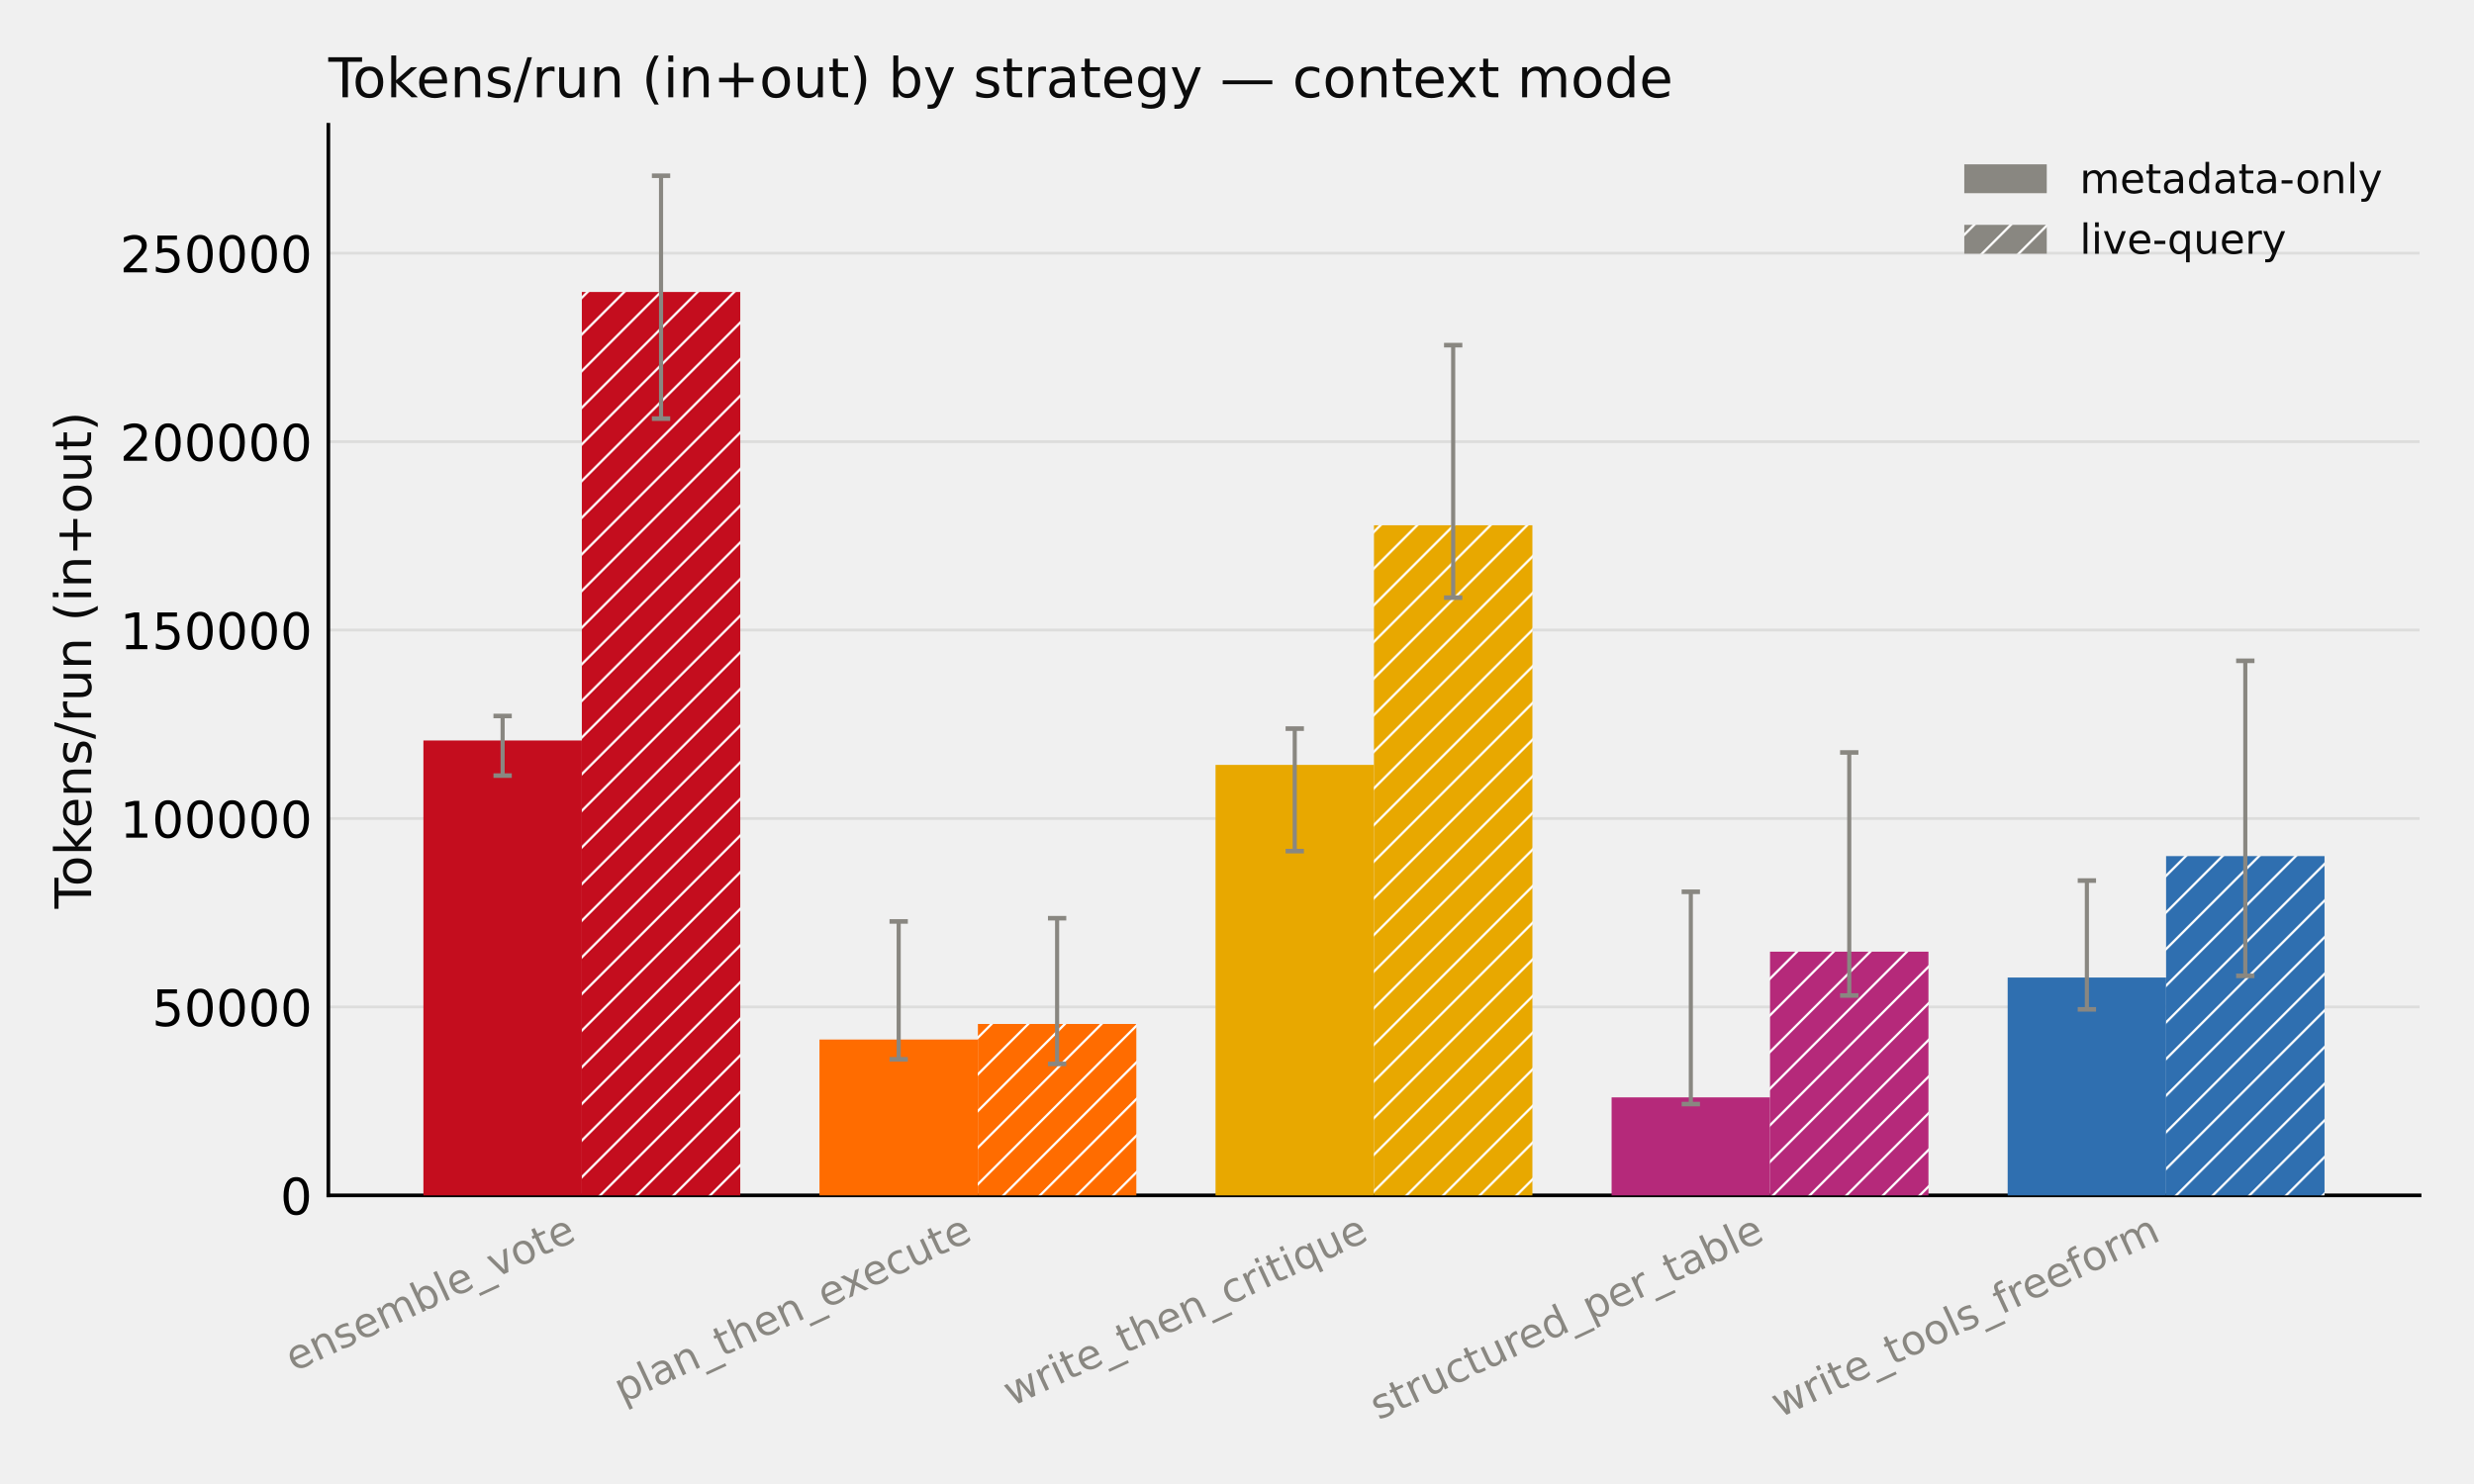
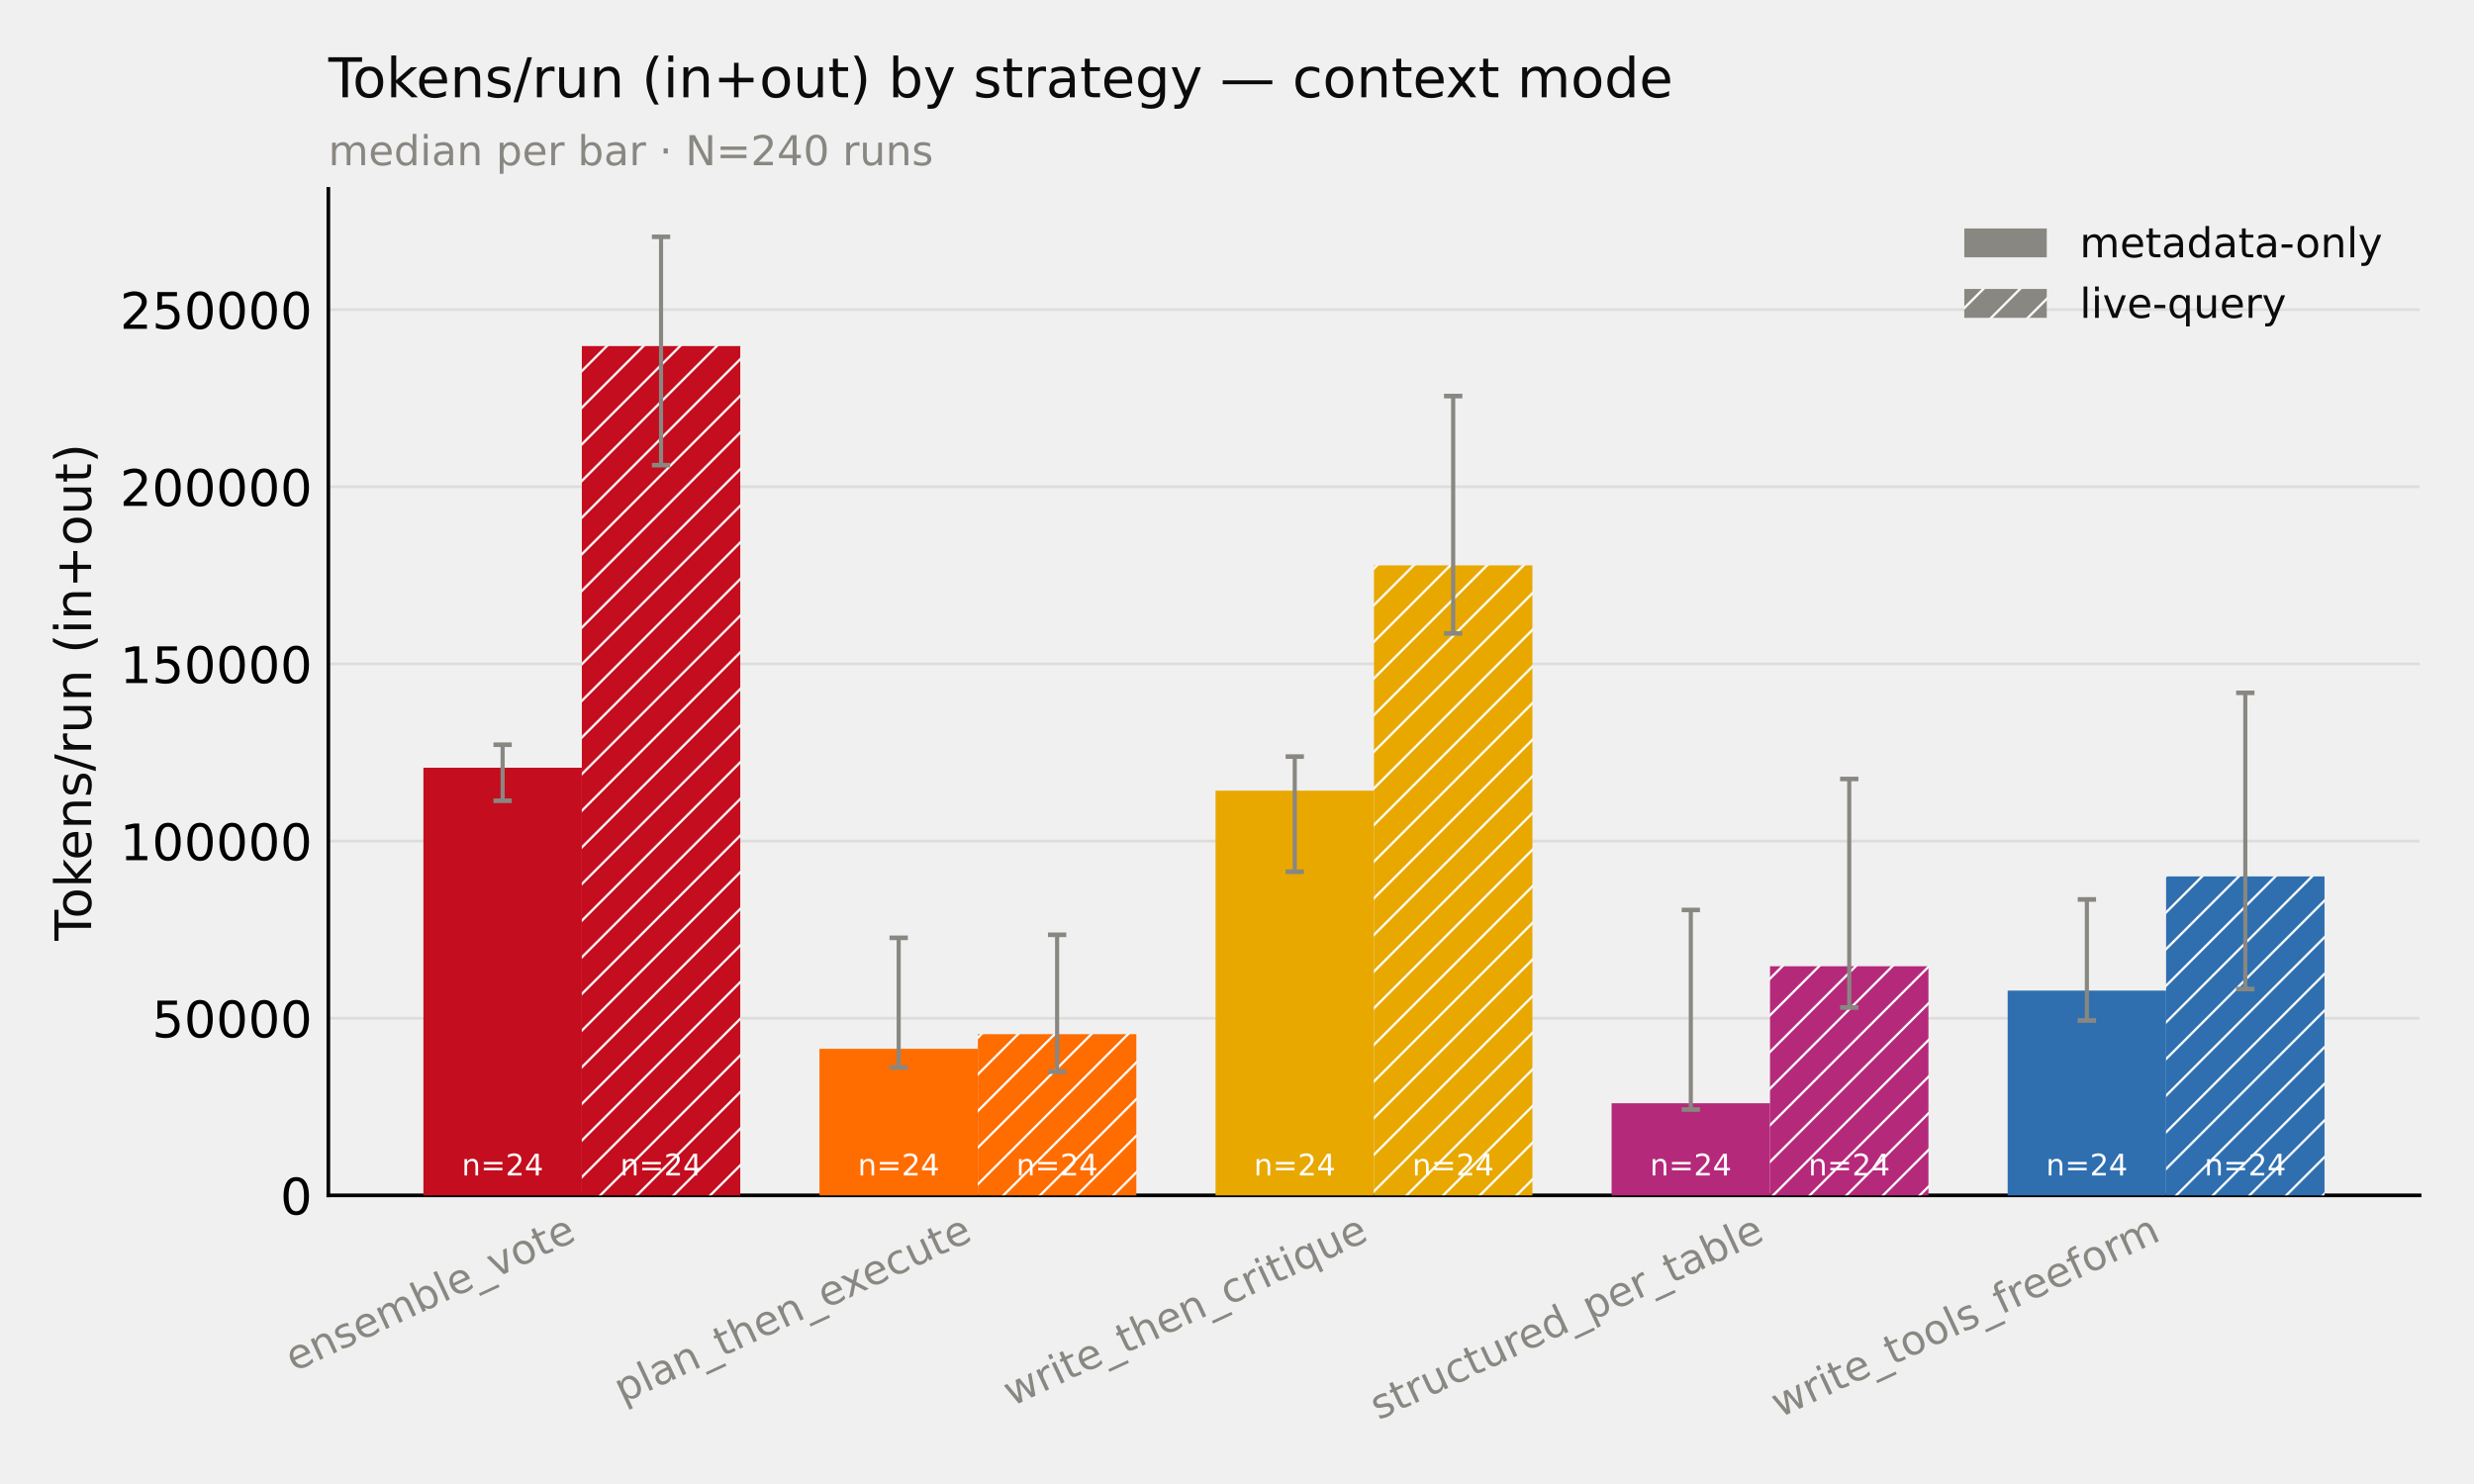
<svg xmlns="http://www.w3.org/2000/svg" xmlns:xlink="http://www.w3.org/1999/xlink" width="540pt" height="324pt" viewBox="0 0 540 324" version="1.1">
  <defs>
    <style type="text/css">*{stroke-linejoin: round; stroke-linecap: butt}</style>
  </defs>
  <g id="figure_1">
    <g id="patch_1">
      <path d="M 0 324  L 540 324  L 540 0  L 0 0  L 0 324  z " style="fill: none" />
    </g>
    <g id="axes_1">
      <g id="patch_2">
-         <path d="M 71.67 260.982  L 528.12 260.982  L 528.12 27.24  L 71.67 27.24  L 71.67 260.982  z " style="fill: none" />
+         <path d="M 71.67 260.982  L 528.12 260.982  L 528.12 41.24  L 71.67 41.24  L 71.67 260.982  z " style="fill: none" />
      </g>
      <g id="matplotlib.axis_1">
        <g id="xtick_1">
          <g id="line2d_1" />
          <g id="text_1">
            <text style="font-size: 9px; font-family: 'DejaVu Sans', 'Bitstream Vera Sans', 'Computer Modern Sans Serif', 'Lucida Grande', 'Verdana', 'Geneva', 'Lucid', 'Arial', 'Helvetica', 'Avant Garde', sans-serif; fill: #898781" transform="translate(64.12176 299.5812) rotate(-25)">ensemble_vote</text>
          </g>
        </g>
        <g id="xtick_2">
          <g id="line2d_2" />
          <g id="text_2">
            <text style="font-size: 9px; font-family: 'DejaVu Sans', 'Bitstream Vera Sans', 'Computer Modern Sans Serif', 'Lucida Grande', 'Verdana', 'Geneva', 'Lucid', 'Arial', 'Helvetica', 'Avant Garde', sans-serif; fill: #898781" transform="translate(135.8859 306.4289) rotate(-25)">plan_then_execute</text>
          </g>
        </g>
        <g id="xtick_3">
          <g id="line2d_3" />
          <g id="text_3">
            <text style="font-size: 9px; font-family: 'DejaVu Sans', 'Bitstream Vera Sans', 'Computer Modern Sans Serif', 'Lucida Grande', 'Verdana', 'Geneva', 'Lucid', 'Arial', 'Helvetica', 'Avant Garde', sans-serif; fill: #898781" transform="translate(220.8449 307.1236) rotate(-25)">write_then_critique</text>
          </g>
        </g>
        <g id="xtick_4">
          <g id="line2d_4" />
          <g id="text_4">
            <text style="font-size: 9px; font-family: 'DejaVu Sans', 'Bitstream Vera Sans', 'Computer Modern Sans Serif', 'Lucida Grande', 'Verdana', 'Geneva', 'Lucid', 'Arial', 'Helvetica', 'Avant Garde', sans-serif; fill: #898781" transform="translate(300.8919 310.1088) rotate(-25)">structured_per_table</text>
          </g>
        </g>
        <g id="xtick_5">
          <g id="line2d_5" />
          <g id="text_5">
            <text style="font-size: 9px; font-family: 'DejaVu Sans', 'Bitstream Vera Sans', 'Computer Modern Sans Serif', 'Lucida Grande', 'Verdana', 'Geneva', 'Lucid', 'Arial', 'Helvetica', 'Avant Garde', sans-serif; fill: #898781" transform="translate(388.4407 309.5959) rotate(-25)">write_tools_freeform</text>
          </g>
        </g>
      </g>
      <g id="matplotlib.axis_2">
        <g id="ytick_1">
          <g id="line2d_6">
-             <path d="M 71.67 260.982  L 528.12 260.982  " clip-path="url(#pd86125dd44)" style="fill: none; stroke: #898781; stroke-opacity: 0.18; stroke-width: 0.6; stroke-linecap: square" />
+             <path d="M 71.67 260.982  L 528.12 260.982  " clip-path="url(#pc1717c71fb)" style="fill: none; stroke: #898781; stroke-opacity: 0.18; stroke-width: 0.6; stroke-linecap: square" />
          </g>
          <g id="line2d_7" />
          <g id="text_6">
            <text style="font-size: 11px; font-family: 'DejaVu Sans', 'Bitstream Vera Sans', 'Computer Modern Sans Serif', 'Lucida Grande', 'Verdana', 'Geneva', 'Lucid', 'Arial', 'Helvetica', 'Avant Garde', sans-serif; text-anchor: end" x="68.17" y="265.161" transform="rotate(-0 68.17 265.1614)">0</text>
          </g>
        </g>
        <g id="ytick_2">
          <g id="line2d_8">
-             <path d="M 71.67 219.842  L 528.12 219.842  " clip-path="url(#pd86125dd44)" style="fill: none; stroke: #898781; stroke-opacity: 0.18; stroke-width: 0.6; stroke-linecap: square" />
+             <path d="M 71.67 222.306  L 528.12 222.306  " clip-path="url(#pc1717c71fb)" style="fill: none; stroke: #898781; stroke-opacity: 0.18; stroke-width: 0.6; stroke-linecap: square" />
          </g>
          <g id="line2d_9" />
          <g id="text_7">
-             <text style="font-size: 11px; font-family: 'DejaVu Sans', 'Bitstream Vera Sans', 'Computer Modern Sans Serif', 'Lucida Grande', 'Verdana', 'Geneva', 'Lucid', 'Arial', 'Helvetica', 'Avant Garde', sans-serif; text-anchor: end" x="68.17" y="224.021" transform="rotate(-0 68.17 224.0208)">50000</text>
+             <text style="font-size: 11px; font-family: 'DejaVu Sans', 'Bitstream Vera Sans', 'Computer Modern Sans Serif', 'Lucida Grande', 'Verdana', 'Geneva', 'Lucid', 'Arial', 'Helvetica', 'Avant Garde', sans-serif; text-anchor: end" x="68.17" y="226.485" transform="rotate(-0 68.17 226.4849)">50000</text>
          </g>
        </g>
        <g id="ytick_3">
          <g id="line2d_10">
-             <path d="M 71.67 178.701  L 528.12 178.701  " clip-path="url(#pd86125dd44)" style="fill: none; stroke: #898781; stroke-opacity: 0.18; stroke-width: 0.6; stroke-linecap: square" />
+             <path d="M 71.67 183.629  L 528.12 183.629  " clip-path="url(#pc1717c71fb)" style="fill: none; stroke: #898781; stroke-opacity: 0.18; stroke-width: 0.6; stroke-linecap: square" />
          </g>
          <g id="line2d_11" />
          <g id="text_8">
-             <text style="font-size: 11px; font-family: 'DejaVu Sans', 'Bitstream Vera Sans', 'Computer Modern Sans Serif', 'Lucida Grande', 'Verdana', 'Geneva', 'Lucid', 'Arial', 'Helvetica', 'Avant Garde', sans-serif; text-anchor: end" x="68.17" y="182.88" transform="rotate(-0 68.17 182.8801)">100000</text>
+             <text style="font-size: 11px; font-family: 'DejaVu Sans', 'Bitstream Vera Sans', 'Computer Modern Sans Serif', 'Lucida Grande', 'Verdana', 'Geneva', 'Lucid', 'Arial', 'Helvetica', 'Avant Garde', sans-serif; text-anchor: end" x="68.17" y="187.808" transform="rotate(-0 68.17 187.8084)">100000</text>
          </g>
        </g>
        <g id="ytick_4">
          <g id="line2d_12">
-             <path d="M 71.67 137.56  L 528.12 137.56  " clip-path="url(#pd86125dd44)" style="fill: none; stroke: #898781; stroke-opacity: 0.18; stroke-width: 0.6; stroke-linecap: square" />
+             <path d="M 71.67 144.953  L 528.12 144.953  " clip-path="url(#pc1717c71fb)" style="fill: none; stroke: #898781; stroke-opacity: 0.18; stroke-width: 0.6; stroke-linecap: square" />
          </g>
          <g id="line2d_13" />
          <g id="text_9">
-             <text style="font-size: 11px; font-family: 'DejaVu Sans', 'Bitstream Vera Sans', 'Computer Modern Sans Serif', 'Lucida Grande', 'Verdana', 'Geneva', 'Lucid', 'Arial', 'Helvetica', 'Avant Garde', sans-serif; text-anchor: end" x="68.17" y="141.74" transform="rotate(-0 68.17 141.7395)">150000</text>
+             <text style="font-size: 11px; font-family: 'DejaVu Sans', 'Bitstream Vera Sans', 'Computer Modern Sans Serif', 'Lucida Grande', 'Verdana', 'Geneva', 'Lucid', 'Arial', 'Helvetica', 'Avant Garde', sans-serif; text-anchor: end" x="68.17" y="149.132" transform="rotate(-0 68.17 149.1319)">150000</text>
          </g>
        </g>
        <g id="ytick_5">
          <g id="line2d_14">
-             <path d="M 71.67 96.42  L 528.12 96.42  " clip-path="url(#pd86125dd44)" style="fill: none; stroke: #898781; stroke-opacity: 0.18; stroke-width: 0.6; stroke-linecap: square" />
+             <path d="M 71.67 106.276  L 528.12 106.276  " clip-path="url(#pc1717c71fb)" style="fill: none; stroke: #898781; stroke-opacity: 0.18; stroke-width: 0.6; stroke-linecap: square" />
          </g>
          <g id="line2d_15" />
          <g id="text_10">
-             <text style="font-size: 11px; font-family: 'DejaVu Sans', 'Bitstream Vera Sans', 'Computer Modern Sans Serif', 'Lucida Grande', 'Verdana', 'Geneva', 'Lucid', 'Arial', 'Helvetica', 'Avant Garde', sans-serif; text-anchor: end" x="68.17" y="100.599" transform="rotate(-0 68.17 100.5989)">200000</text>
+             <text style="font-size: 11px; font-family: 'DejaVu Sans', 'Bitstream Vera Sans', 'Computer Modern Sans Serif', 'Lucida Grande', 'Verdana', 'Geneva', 'Lucid', 'Arial', 'Helvetica', 'Avant Garde', sans-serif; text-anchor: end" x="68.17" y="110.455" transform="rotate(-0 68.17 110.4554)">200000</text>
          </g>
        </g>
        <g id="ytick_6">
          <g id="line2d_16">
-             <path d="M 71.67 55.279  L 528.12 55.279  " clip-path="url(#pd86125dd44)" style="fill: none; stroke: #898781; stroke-opacity: 0.18; stroke-width: 0.6; stroke-linecap: square" />
+             <path d="M 71.67 67.6  L 528.12 67.6  " clip-path="url(#pc1717c71fb)" style="fill: none; stroke: #898781; stroke-opacity: 0.18; stroke-width: 0.6; stroke-linecap: square" />
          </g>
          <g id="line2d_17" />
          <g id="text_11">
-             <text style="font-size: 11px; font-family: 'DejaVu Sans', 'Bitstream Vera Sans', 'Computer Modern Sans Serif', 'Lucida Grande', 'Verdana', 'Geneva', 'Lucid', 'Arial', 'Helvetica', 'Avant Garde', sans-serif; text-anchor: end" x="68.17" y="59.458" transform="rotate(-0 68.17 59.45831)">250000</text>
+             <text style="font-size: 11px; font-family: 'DejaVu Sans', 'Bitstream Vera Sans', 'Computer Modern Sans Serif', 'Lucida Grande', 'Verdana', 'Geneva', 'Lucid', 'Arial', 'Helvetica', 'Avant Garde', sans-serif; text-anchor: end" x="68.17" y="71.779" transform="rotate(-0 68.17 71.7789)">250000</text>
          </g>
        </g>
        <g id="text_12">
-           <text style="font-size: 11px; font-family: 'DejaVu Sans', 'Bitstream Vera Sans', 'Computer Modern Sans Serif', 'Lucida Grande', 'Verdana', 'Geneva', 'Lucid', 'Arial', 'Helvetica', 'Avant Garde', sans-serif; text-anchor: middle; fill: #0b0b0b" x="19.89" y="144.111" transform="rotate(-90 19.88984 144.1111)">Tokens/run (in+out)</text>
+           <text style="font-size: 11px; font-family: 'DejaVu Sans', 'Bitstream Vera Sans', 'Computer Modern Sans Serif', 'Lucida Grande', 'Verdana', 'Geneva', 'Lucid', 'Arial', 'Helvetica', 'Avant Garde', sans-serif; text-anchor: middle; fill: #0b0b0b" x="19.89" y="151.111" transform="rotate(-90 19.88984 151.1111)">Tokens/run (in+out)</text>
        </g>
      </g>
      <g id="patch_3">
-         <path d="M 71.67 260.982  L 71.67 27.24  " style="fill: none; stroke: #000000; stroke-width: 0.8; stroke-linejoin: miter; stroke-linecap: square" />
+         <path d="M 71.67 260.982  L 71.67 41.24  " style="fill: none; stroke: #000000; stroke-width: 0.8; stroke-linejoin: miter; stroke-linecap: square" />
      </g>
      <g id="patch_4">
        <path d="M 71.67 260.982  L 528.12 260.982  " style="fill: none; stroke: #000000; stroke-width: 0.8; stroke-linejoin: miter; stroke-linecap: square" />
      </g>
      <g id="patch_5">
-         <path d="M 92.418 260.982  L 126.997 260.982  L 126.997 161.666  L 92.418 161.666  z " clip-path="url(#pd86125dd44)" style="fill: #c40d1e" />
+         <path d="M 92.418 260.982  L 126.997 260.982  L 126.997 167.614  L 92.418 167.614  z " clip-path="url(#pc1717c71fb)" style="fill: #c40d1e" />
      </g>
      <g id="patch_6">
-         <path d="M 178.867 260.982  L 213.446 260.982  L 213.446 226.954  L 178.867 226.954  z " clip-path="url(#pd86125dd44)" style="fill: #ff6c00" />
+         <path d="M 178.867 260.982  L 213.446 260.982  L 213.446 228.993  L 178.867 228.993  z " clip-path="url(#pc1717c71fb)" style="fill: #ff6c00" />
      </g>
      <g id="patch_7">
-         <path d="M 265.315 260.982  L 299.895 260.982  L 299.895 166.992  L 265.315 166.992  z " clip-path="url(#pd86125dd44)" style="fill: #e8a800" />
+         <path d="M 265.315 260.982  L 299.895 260.982  L 299.895 172.621  L 265.315 172.621  z " clip-path="url(#pc1717c71fb)" style="fill: #e8a800" />
      </g>
      <g id="patch_8">
-         <path d="M 351.764 260.982  L 386.344 260.982  L 386.344 239.581  L 351.764 239.581  z " clip-path="url(#pd86125dd44)" style="fill: #b5297a" />
+         <path d="M 351.764 260.982  L 386.344 260.982  L 386.344 240.863  L 351.764 240.863  z " clip-path="url(#pc1717c71fb)" style="fill: #b5297a" />
      </g>
      <g id="patch_9">
-         <path d="M 438.213 260.982  L 472.793 260.982  L 472.793 213.426  L 438.213 213.426  z " clip-path="url(#pd86125dd44)" style="fill: #2f6fb0" />
+         <path d="M 438.213 260.982  L 472.793 260.982  L 472.793 216.275  L 438.213 216.275  z " clip-path="url(#pc1717c71fb)" style="fill: #2f6fb0" />
      </g>
      <g id="patch_10">
-         <path d="M 126.997 260.982  L 161.577 260.982  L 161.577 63.749  L 126.997 63.749  z " clip-path="url(#pd86125dd44)" style="fill: url(#hcba8cc28bb)" />
+         <path d="M 126.997 260.982  L 161.577 260.982  L 161.577 75.562  L 126.997 75.562  z " clip-path="url(#pc1717c71fb)" style="fill: url(#hcba8cc28bb)" />
      </g>
      <g id="patch_11">
-         <path d="M 213.446 260.982  L 248.026 260.982  L 248.026 223.557  L 213.446 223.557  z " clip-path="url(#pd86125dd44)" style="fill: url(#hc1fb8087d0)" />
+         <path d="M 213.446 260.982  L 248.026 260.982  L 248.026 225.798  L 213.446 225.798  z " clip-path="url(#pc1717c71fb)" style="fill: url(#hc1fb8087d0)" />
      </g>
      <g id="patch_12">
-         <path d="M 299.895 260.982  L 334.475 260.982  L 334.475 114.677  L 299.895 114.677  z " clip-path="url(#pd86125dd44)" style="fill: url(#ha0a8144cd5)" />
+         <path d="M 299.895 260.982  L 334.475 260.982  L 334.475 123.44  L 299.895 123.44  z " clip-path="url(#pc1717c71fb)" style="fill: url(#ha0a8144cd5)" />
      </g>
      <g id="patch_13">
-         <path d="M 386.344 260.982  L 420.923 260.982  L 420.923 207.773  L 386.344 207.773  z " clip-path="url(#pd86125dd44)" style="fill: url(#h35fdb5e346)" />
+         <path d="M 386.344 260.982  L 420.923 260.982  L 420.923 210.96  L 386.344 210.96  z " clip-path="url(#pc1717c71fb)" style="fill: url(#h35fdb5e346)" />
      </g>
      <g id="patch_14">
-         <path d="M 472.793 260.982  L 507.372 260.982  L 507.372 186.91  L 472.793 186.91  z " clip-path="url(#pd86125dd44)" style="fill: url(#h4886ff7825)" />
+         <path d="M 472.793 260.982  L 507.372 260.982  L 507.372 191.346  L 472.793 191.346  z " clip-path="url(#pc1717c71fb)" style="fill: url(#h4886ff7825)" />
      </g>
      <g id="text_13">
+         <text style="font-size: 9px; font-family: 'DejaVu Sans', 'Bitstream Vera Sans', 'Computer Modern Sans Serif', 'Lucida Grande', 'Verdana', 'Geneva', 'Lucid', 'Arial', 'Helvetica', 'Avant Garde', sans-serif; text-anchor: start; fill: #898781" x="71.67" y="36.072" transform="rotate(-0 71.67 36.07215)">median per bar · N=240 runs</text>
+       </g>
+       <g id="text_14">
        <text style="font-size: 12px; font-family: 'DejaVu Sans', 'Bitstream Vera Sans', 'Computer Modern Sans Serif', 'Lucida Grande', 'Verdana', 'Geneva', 'Lucid', 'Arial', 'Helvetica', 'Avant Garde', sans-serif; text-anchor: start; fill: #0b0b0b" x="71.67" y="21.24" transform="rotate(-0 71.67 21.24)">Tokens/run (in+out) by strategy — context mode</text>
      </g>
      <g id="LineCollection_1">
-         <path d="M 109.707 169.339  L 109.707 156.318  " clip-path="url(#pd86125dd44)" style="fill: none; stroke: #898781; stroke-width: 0.9" />
-         <path d="M 196.156 231.28  L 196.156 201.175  " clip-path="url(#pd86125dd44)" style="fill: none; stroke: #898781; stroke-width: 0.9" />
-         <path d="M 282.605 185.826  L 282.605 159.077  " clip-path="url(#pd86125dd44)" style="fill: none; stroke: #898781; stroke-width: 0.9" />
-         <path d="M 369.054 241.052  L 369.054 194.702  " clip-path="url(#pd86125dd44)" style="fill: none; stroke: #898781; stroke-width: 0.9" />
-         <path d="M 455.503 220.367  L 455.503 192.253  " clip-path="url(#pd86125dd44)" style="fill: none; stroke: #898781; stroke-width: 0.9" />
+         <path d="M 109.707 174.828  L 109.707 162.587  " clip-path="url(#pc1717c71fb)" style="fill: none; stroke: #898781; stroke-width: 0.9" />
+         <path d="M 196.156 233.059  L 196.156 204.757  " clip-path="url(#pc1717c71fb)" style="fill: none; stroke: #898781; stroke-width: 0.9" />
+         <path d="M 282.605 190.328  L 282.605 165.181  " clip-path="url(#pc1717c71fb)" style="fill: none; stroke: #898781; stroke-width: 0.9" />
+         <path d="M 369.054 242.246  L 369.054 198.671  " clip-path="url(#pc1717c71fb)" style="fill: none; stroke: #898781; stroke-width: 0.9" />
+         <path d="M 455.503 222.8  L 455.503 196.37  " clip-path="url(#pc1717c71fb)" style="fill: none; stroke: #898781; stroke-width: 0.9" />
      </g>
      <g id="line2d_18">
        <defs>
          <path id="mc4c6ca10a4" d="M 2 0  L -2 -0  " style="stroke: #898781" />
        </defs>
-         <g clip-path="url(#pd86125dd44)">
-           <use xlink:href="#mc4c6ca10a4" x="109.707" y="169.339" style="fill: #1f77b4; stroke: #898781" />
-           <use xlink:href="#mc4c6ca10a4" x="196.156" y="231.28" style="fill: #1f77b4; stroke: #898781" />
-           <use xlink:href="#mc4c6ca10a4" x="282.605" y="185.826" style="fill: #1f77b4; stroke: #898781" />
-           <use xlink:href="#mc4c6ca10a4" x="369.054" y="241.052" style="fill: #1f77b4; stroke: #898781" />
-           <use xlink:href="#mc4c6ca10a4" x="455.503" y="220.367" style="fill: #1f77b4; stroke: #898781" />
+         <g clip-path="url(#pc1717c71fb)">
+           <use xlink:href="#mc4c6ca10a4" x="109.707" y="174.828" style="fill: #1f77b4; stroke: #898781" />
+           <use xlink:href="#mc4c6ca10a4" x="196.156" y="233.059" style="fill: #1f77b4; stroke: #898781" />
+           <use xlink:href="#mc4c6ca10a4" x="282.605" y="190.328" style="fill: #1f77b4; stroke: #898781" />
+           <use xlink:href="#mc4c6ca10a4" x="369.054" y="242.246" style="fill: #1f77b4; stroke: #898781" />
+           <use xlink:href="#mc4c6ca10a4" x="455.503" y="222.8" style="fill: #1f77b4; stroke: #898781" />
        </g>
      </g>
      <g id="line2d_19">
-         <g clip-path="url(#pd86125dd44)">
-           <use xlink:href="#mc4c6ca10a4" x="109.707" y="156.318" style="fill: #1f77b4; stroke: #898781" />
-           <use xlink:href="#mc4c6ca10a4" x="196.156" y="201.175" style="fill: #1f77b4; stroke: #898781" />
-           <use xlink:href="#mc4c6ca10a4" x="282.605" y="159.077" style="fill: #1f77b4; stroke: #898781" />
-           <use xlink:href="#mc4c6ca10a4" x="369.054" y="194.702" style="fill: #1f77b4; stroke: #898781" />
-           <use xlink:href="#mc4c6ca10a4" x="455.503" y="192.253" style="fill: #1f77b4; stroke: #898781" />
+         <g clip-path="url(#pc1717c71fb)">
+           <use xlink:href="#mc4c6ca10a4" x="109.707" y="162.587" style="fill: #1f77b4; stroke: #898781" />
+           <use xlink:href="#mc4c6ca10a4" x="196.156" y="204.757" style="fill: #1f77b4; stroke: #898781" />
+           <use xlink:href="#mc4c6ca10a4" x="282.605" y="165.181" style="fill: #1f77b4; stroke: #898781" />
+           <use xlink:href="#mc4c6ca10a4" x="369.054" y="198.671" style="fill: #1f77b4; stroke: #898781" />
+           <use xlink:href="#mc4c6ca10a4" x="455.503" y="196.37" style="fill: #1f77b4; stroke: #898781" />
        </g>
      </g>
      <g id="LineCollection_2">
-         <path d="M 144.287 91.396  L 144.287 38.371  " clip-path="url(#pd86125dd44)" style="fill: none; stroke: #898781; stroke-width: 0.9" />
-         <path d="M 230.736 232.277  L 230.736 200.467  " clip-path="url(#pd86125dd44)" style="fill: none; stroke: #898781; stroke-width: 0.9" />
-         <path d="M 317.185 130.484  L 317.185 75.354  " clip-path="url(#pd86125dd44)" style="fill: none; stroke: #898781; stroke-width: 0.9" />
-         <path d="M 403.634 217.347  L 403.634 164.28  " clip-path="url(#pd86125dd44)" style="fill: none; stroke: #898781; stroke-width: 0.9" />
-         <path d="M 490.082 213.056  L 490.082 144.272  " clip-path="url(#pd86125dd44)" style="fill: none; stroke: #898781; stroke-width: 0.9" />
+         <path d="M 144.287 101.553  L 144.287 51.704  " clip-path="url(#pc1717c71fb)" style="fill: none; stroke: #898781; stroke-width: 0.9" />
+         <path d="M 230.736 233.996  L 230.736 204.092  " clip-path="url(#pc1717c71fb)" style="fill: none; stroke: #898781; stroke-width: 0.9" />
+         <path d="M 317.185 138.3  L 317.185 86.473  " clip-path="url(#pc1717c71fb)" style="fill: none; stroke: #898781; stroke-width: 0.9" />
+         <path d="M 403.634 219.961  L 403.634 170.072  " clip-path="url(#pc1717c71fb)" style="fill: none; stroke: #898781; stroke-width: 0.9" />
+         <path d="M 490.082 215.927  L 490.082 151.262  " clip-path="url(#pc1717c71fb)" style="fill: none; stroke: #898781; stroke-width: 0.9" />
      </g>
      <g id="line2d_20">
-         <g clip-path="url(#pd86125dd44)">
-           <use xlink:href="#mc4c6ca10a4" x="144.287" y="91.396" style="fill: #1f77b4; stroke: #898781" />
-           <use xlink:href="#mc4c6ca10a4" x="230.736" y="232.277" style="fill: #1f77b4; stroke: #898781" />
-           <use xlink:href="#mc4c6ca10a4" x="317.185" y="130.484" style="fill: #1f77b4; stroke: #898781" />
-           <use xlink:href="#mc4c6ca10a4" x="403.634" y="217.347" style="fill: #1f77b4; stroke: #898781" />
-           <use xlink:href="#mc4c6ca10a4" x="490.082" y="213.056" style="fill: #1f77b4; stroke: #898781" />
+         <g clip-path="url(#pc1717c71fb)">
+           <use xlink:href="#mc4c6ca10a4" x="144.287" y="101.553" style="fill: #1f77b4; stroke: #898781" />
+           <use xlink:href="#mc4c6ca10a4" x="230.736" y="233.996" style="fill: #1f77b4; stroke: #898781" />
+           <use xlink:href="#mc4c6ca10a4" x="317.185" y="138.3" style="fill: #1f77b4; stroke: #898781" />
+           <use xlink:href="#mc4c6ca10a4" x="403.634" y="219.961" style="fill: #1f77b4; stroke: #898781" />
+           <use xlink:href="#mc4c6ca10a4" x="490.082" y="215.927" style="fill: #1f77b4; stroke: #898781" />
        </g>
      </g>
      <g id="line2d_21">
-         <g clip-path="url(#pd86125dd44)">
-           <use xlink:href="#mc4c6ca10a4" x="144.287" y="38.371" style="fill: #1f77b4; stroke: #898781" />
-           <use xlink:href="#mc4c6ca10a4" x="230.736" y="200.467" style="fill: #1f77b4; stroke: #898781" />
-           <use xlink:href="#mc4c6ca10a4" x="317.185" y="75.354" style="fill: #1f77b4; stroke: #898781" />
-           <use xlink:href="#mc4c6ca10a4" x="403.634" y="164.28" style="fill: #1f77b4; stroke: #898781" />
-           <use xlink:href="#mc4c6ca10a4" x="490.082" y="144.272" style="fill: #1f77b4; stroke: #898781" />
-         </g>
+         <g clip-path="url(#pc1717c71fb)">
+           <use xlink:href="#mc4c6ca10a4" x="144.287" y="51.704" style="fill: #1f77b4; stroke: #898781" />
+           <use xlink:href="#mc4c6ca10a4" x="230.736" y="204.092" style="fill: #1f77b4; stroke: #898781" />
+           <use xlink:href="#mc4c6ca10a4" x="317.185" y="86.473" style="fill: #1f77b4; stroke: #898781" />
+           <use xlink:href="#mc4c6ca10a4" x="403.634" y="170.072" style="fill: #1f77b4; stroke: #898781" />
+           <use xlink:href="#mc4c6ca10a4" x="490.082" y="151.262" style="fill: #1f77b4; stroke: #898781" />
+         </g>
+       </g>
+       <g id="text_15">
+         <text style="font-size: 6.5px; font-family: 'DejaVu Sans', 'Bitstream Vera Sans', 'Computer Modern Sans Serif', 'Lucida Grande', 'Verdana', 'Geneva', 'Lucid', 'Arial', 'Helvetica', 'Avant Garde', sans-serif; text-anchor: middle; fill: #ffffff" x="109.707" y="256.63" transform="rotate(-0 109.7075 256.6304)">n=24</text>
+       </g>
+       <g id="text_16">
+         <text style="font-size: 6.5px; font-family: 'DejaVu Sans', 'Bitstream Vera Sans', 'Computer Modern Sans Serif', 'Lucida Grande', 'Verdana', 'Geneva', 'Lucid', 'Arial', 'Helvetica', 'Avant Garde', sans-serif; text-anchor: middle; fill: #ffffff" x="196.156" y="256.63" transform="rotate(-0 196.1564 256.6304)">n=24</text>
+       </g>
+       <g id="text_17">
+         <text style="font-size: 6.5px; font-family: 'DejaVu Sans', 'Bitstream Vera Sans', 'Computer Modern Sans Serif', 'Lucida Grande', 'Verdana', 'Geneva', 'Lucid', 'Arial', 'Helvetica', 'Avant Garde', sans-serif; text-anchor: middle; fill: #ffffff" x="282.605" y="256.63" transform="rotate(-0 282.6052 256.6304)">n=24</text>
+       </g>
+       <g id="text_18">
+         <text style="font-size: 6.5px; font-family: 'DejaVu Sans', 'Bitstream Vera Sans', 'Computer Modern Sans Serif', 'Lucida Grande', 'Verdana', 'Geneva', 'Lucid', 'Arial', 'Helvetica', 'Avant Garde', sans-serif; text-anchor: middle; fill: #ffffff" x="369.054" y="256.63" transform="rotate(-0 369.0541 256.6304)">n=24</text>
+       </g>
+       <g id="text_19">
+         <text style="font-size: 6.5px; font-family: 'DejaVu Sans', 'Bitstream Vera Sans', 'Computer Modern Sans Serif', 'Lucida Grande', 'Verdana', 'Geneva', 'Lucid', 'Arial', 'Helvetica', 'Avant Garde', sans-serif; text-anchor: middle; fill: #ffffff" x="455.503" y="256.63" transform="rotate(-0 455.503 256.6304)">n=24</text>
+       </g>
+       <g id="text_20">
+         <text style="font-size: 6.5px; font-family: 'DejaVu Sans', 'Bitstream Vera Sans', 'Computer Modern Sans Serif', 'Lucida Grande', 'Verdana', 'Geneva', 'Lucid', 'Arial', 'Helvetica', 'Avant Garde', sans-serif; text-anchor: middle; fill: #ffffff" x="144.287" y="256.63" transform="rotate(-0 144.287 256.6304)">n=24</text>
+       </g>
+       <g id="text_21">
+         <text style="font-size: 6.5px; font-family: 'DejaVu Sans', 'Bitstream Vera Sans', 'Computer Modern Sans Serif', 'Lucida Grande', 'Verdana', 'Geneva', 'Lucid', 'Arial', 'Helvetica', 'Avant Garde', sans-serif; text-anchor: middle; fill: #ffffff" x="230.736" y="256.63" transform="rotate(-0 230.7359 256.6304)">n=24</text>
+       </g>
+       <g id="text_22">
+         <text style="font-size: 6.5px; font-family: 'DejaVu Sans', 'Bitstream Vera Sans', 'Computer Modern Sans Serif', 'Lucida Grande', 'Verdana', 'Geneva', 'Lucid', 'Arial', 'Helvetica', 'Avant Garde', sans-serif; text-anchor: middle; fill: #ffffff" x="317.185" y="256.63" transform="rotate(-0 317.1848 256.6304)">n=24</text>
+       </g>
+       <g id="text_23">
+         <text style="font-size: 6.5px; font-family: 'DejaVu Sans', 'Bitstream Vera Sans', 'Computer Modern Sans Serif', 'Lucida Grande', 'Verdana', 'Geneva', 'Lucid', 'Arial', 'Helvetica', 'Avant Garde', sans-serif; text-anchor: middle; fill: #ffffff" x="403.634" y="256.63" transform="rotate(-0 403.6336 256.6304)">n=24</text>
+       </g>
+       <g id="text_24">
+         <text style="font-size: 6.5px; font-family: 'DejaVu Sans', 'Bitstream Vera Sans', 'Computer Modern Sans Serif', 'Lucida Grande', 'Verdana', 'Geneva', 'Lucid', 'Arial', 'Helvetica', 'Avant Garde', sans-serif; text-anchor: middle; fill: #ffffff" x="490.082" y="256.63" transform="rotate(-0 490.0825 256.6304)">n=24</text>
      </g>
      <g id="legend_1">
        <g id="patch_15">
-           <path d="M 428.746 42.179  L 446.746 42.179  L 446.746 35.879  L 428.746 35.879  z " style="fill: #898781" />
-         </g>
-         <g id="text_14">
-           <text style="font-size: 9px; font-family: 'DejaVu Sans', 'Bitstream Vera Sans', 'Computer Modern Sans Serif', 'Lucida Grande', 'Verdana', 'Geneva', 'Lucid', 'Arial', 'Helvetica', 'Avant Garde', sans-serif; text-anchor: start; fill: #0b0b0b" x="453.946" y="42.179" transform="rotate(-0 453.9459 42.17859)">metadata-only</text>
+           <path d="M 428.746 56.179  L 446.746 56.179  L 446.746 49.879  L 428.746 49.879  z " style="fill: #898781" />
+         </g>
+         <g id="text_25">
+           <text style="font-size: 9px; font-family: 'DejaVu Sans', 'Bitstream Vera Sans', 'Computer Modern Sans Serif', 'Lucida Grande', 'Verdana', 'Geneva', 'Lucid', 'Arial', 'Helvetica', 'Avant Garde', sans-serif; text-anchor: start; fill: #0b0b0b" x="453.946" y="56.179" transform="rotate(-0 453.9459 56.17859)">metadata-only</text>
        </g>
        <g id="patch_16">
-           <path d="M 428.746 55.389  L 446.746 55.389  L 446.746 49.089  L 428.746 49.089  z " style="fill: url(#he0562b2c9b)" />
-         </g>
-         <g id="text_15">
-           <text style="font-size: 9px; font-family: 'DejaVu Sans', 'Bitstream Vera Sans', 'Computer Modern Sans Serif', 'Lucida Grande', 'Verdana', 'Geneva', 'Lucid', 'Arial', 'Helvetica', 'Avant Garde', sans-serif; text-anchor: start; fill: #0b0b0b" x="453.946" y="55.389" transform="rotate(-0 453.9459 55.38891)">live-query</text>
+           <path d="M 428.746 69.389  L 446.746 69.389  L 446.746 63.089  L 428.746 63.089  z " style="fill: url(#he0562b2c9b)" />
+         </g>
+         <g id="text_26">
+           <text style="font-size: 9px; font-family: 'DejaVu Sans', 'Bitstream Vera Sans', 'Computer Modern Sans Serif', 'Lucida Grande', 'Verdana', 'Geneva', 'Lucid', 'Arial', 'Helvetica', 'Avant Garde', sans-serif; text-anchor: start; fill: #0b0b0b" x="453.946" y="69.389" transform="rotate(-0 453.9459 69.38891)">live-query</text>
        </g>
      </g>
    </g>
  </g>
  <defs>
-     <clipPath id="pd86125dd44">
-       <rect x="71.67" y="27.24" width="456.45" height="233.742" />
+     <clipPath id="pc1717c71fb">
+       <rect x="71.67" y="41.24" width="456.45" height="219.742" />
    </clipPath>
  </defs>
  <defs>
    <pattern id="hcba8cc28bb" patternUnits="userSpaceOnUse" x="0" y="0" width="72" height="72">
      <rect x="0" y="0" width="73" height="73" fill="#c40d1e" />
      <path d="M -36 36  L 36 -36  M -32 40  L 40 -32  M -28 44  L 44 -28  M -24 48  L 48 -24  M -20 52  L 52 -20  M -16 56  L 56 -16  M -12 60  L 60 -12  M -8 64  L 64 -8  M -4 68  L 68 -4  M 0 72  L 72 0  M 4 76  L 76 4  M 8 80  L 80 8  M 12 84  L 84 12  M 16 88  L 88 16  M 20 92  L 92 20  M 24 96  L 96 24  M 28 100  L 100 28  M 32 104  L 104 32  M 36 108  L 108 36  " style="fill: #ffffff; stroke: #ffffff; stroke-width: 0.5; stroke-linecap: butt; stroke-linejoin: miter" />
    </pattern>
    <pattern id="hc1fb8087d0" patternUnits="userSpaceOnUse" x="0" y="0" width="72" height="72">
      <rect x="0" y="0" width="73" height="73" fill="#ff6c00" />
      <path d="M -36 36  L 36 -36  M -32 40  L 40 -32  M -28 44  L 44 -28  M -24 48  L 48 -24  M -20 52  L 52 -20  M -16 56  L 56 -16  M -12 60  L 60 -12  M -8 64  L 64 -8  M -4 68  L 68 -4  M 0 72  L 72 0  M 4 76  L 76 4  M 8 80  L 80 8  M 12 84  L 84 12  M 16 88  L 88 16  M 20 92  L 92 20  M 24 96  L 96 24  M 28 100  L 100 28  M 32 104  L 104 32  M 36 108  L 108 36  " style="fill: #ffffff; stroke: #ffffff; stroke-width: 0.5; stroke-linecap: butt; stroke-linejoin: miter" />
    </pattern>
    <pattern id="ha0a8144cd5" patternUnits="userSpaceOnUse" x="0" y="0" width="72" height="72">
      <rect x="0" y="0" width="73" height="73" fill="#e8a800" />
      <path d="M -36 36  L 36 -36  M -32 40  L 40 -32  M -28 44  L 44 -28  M -24 48  L 48 -24  M -20 52  L 52 -20  M -16 56  L 56 -16  M -12 60  L 60 -12  M -8 64  L 64 -8  M -4 68  L 68 -4  M 0 72  L 72 0  M 4 76  L 76 4  M 8 80  L 80 8  M 12 84  L 84 12  M 16 88  L 88 16  M 20 92  L 92 20  M 24 96  L 96 24  M 28 100  L 100 28  M 32 104  L 104 32  M 36 108  L 108 36  " style="fill: #ffffff; stroke: #ffffff; stroke-width: 0.5; stroke-linecap: butt; stroke-linejoin: miter" />
    </pattern>
    <pattern id="h35fdb5e346" patternUnits="userSpaceOnUse" x="0" y="0" width="72" height="72">
      <rect x="0" y="0" width="73" height="73" fill="#b5297a" />
      <path d="M -36 36  L 36 -36  M -32 40  L 40 -32  M -28 44  L 44 -28  M -24 48  L 48 -24  M -20 52  L 52 -20  M -16 56  L 56 -16  M -12 60  L 60 -12  M -8 64  L 64 -8  M -4 68  L 68 -4  M 0 72  L 72 0  M 4 76  L 76 4  M 8 80  L 80 8  M 12 84  L 84 12  M 16 88  L 88 16  M 20 92  L 92 20  M 24 96  L 96 24  M 28 100  L 100 28  M 32 104  L 104 32  M 36 108  L 108 36  " style="fill: #ffffff; stroke: #ffffff; stroke-width: 0.5; stroke-linecap: butt; stroke-linejoin: miter" />
    </pattern>
    <pattern id="h4886ff7825" patternUnits="userSpaceOnUse" x="0" y="0" width="72" height="72">
      <rect x="0" y="0" width="73" height="73" fill="#2f6fb0" />
      <path d="M -36 36  L 36 -36  M -32 40  L 40 -32  M -28 44  L 44 -28  M -24 48  L 48 -24  M -20 52  L 52 -20  M -16 56  L 56 -16  M -12 60  L 60 -12  M -8 64  L 64 -8  M -4 68  L 68 -4  M 0 72  L 72 0  M 4 76  L 76 4  M 8 80  L 80 8  M 12 84  L 84 12  M 16 88  L 88 16  M 20 92  L 92 20  M 24 96  L 96 24  M 28 100  L 100 28  M 32 104  L 104 32  M 36 108  L 108 36  " style="fill: #ffffff; stroke: #ffffff; stroke-width: 0.5; stroke-linecap: butt; stroke-linejoin: miter" />
    </pattern>
    <pattern id="he0562b2c9b" patternUnits="userSpaceOnUse" x="0" y="0" width="72" height="72">
      <rect x="0" y="0" width="73" height="73" fill="#898781" />
      <path d="M -36 36  L 36 -36  M -32 40  L 40 -32  M -28 44  L 44 -28  M -24 48  L 48 -24  M -20 52  L 52 -20  M -16 56  L 56 -16  M -12 60  L 60 -12  M -8 64  L 64 -8  M -4 68  L 68 -4  M 0 72  L 72 0  M 4 76  L 76 4  M 8 80  L 80 8  M 12 84  L 84 12  M 16 88  L 88 16  M 20 92  L 92 20  M 24 96  L 96 24  M 28 100  L 100 28  M 32 104  L 104 32  M 36 108  L 108 36  " style="fill: #ffffff; stroke: #ffffff; stroke-width: 0.5; stroke-linecap: butt; stroke-linejoin: miter" />
    </pattern>
  </defs>
</svg>
